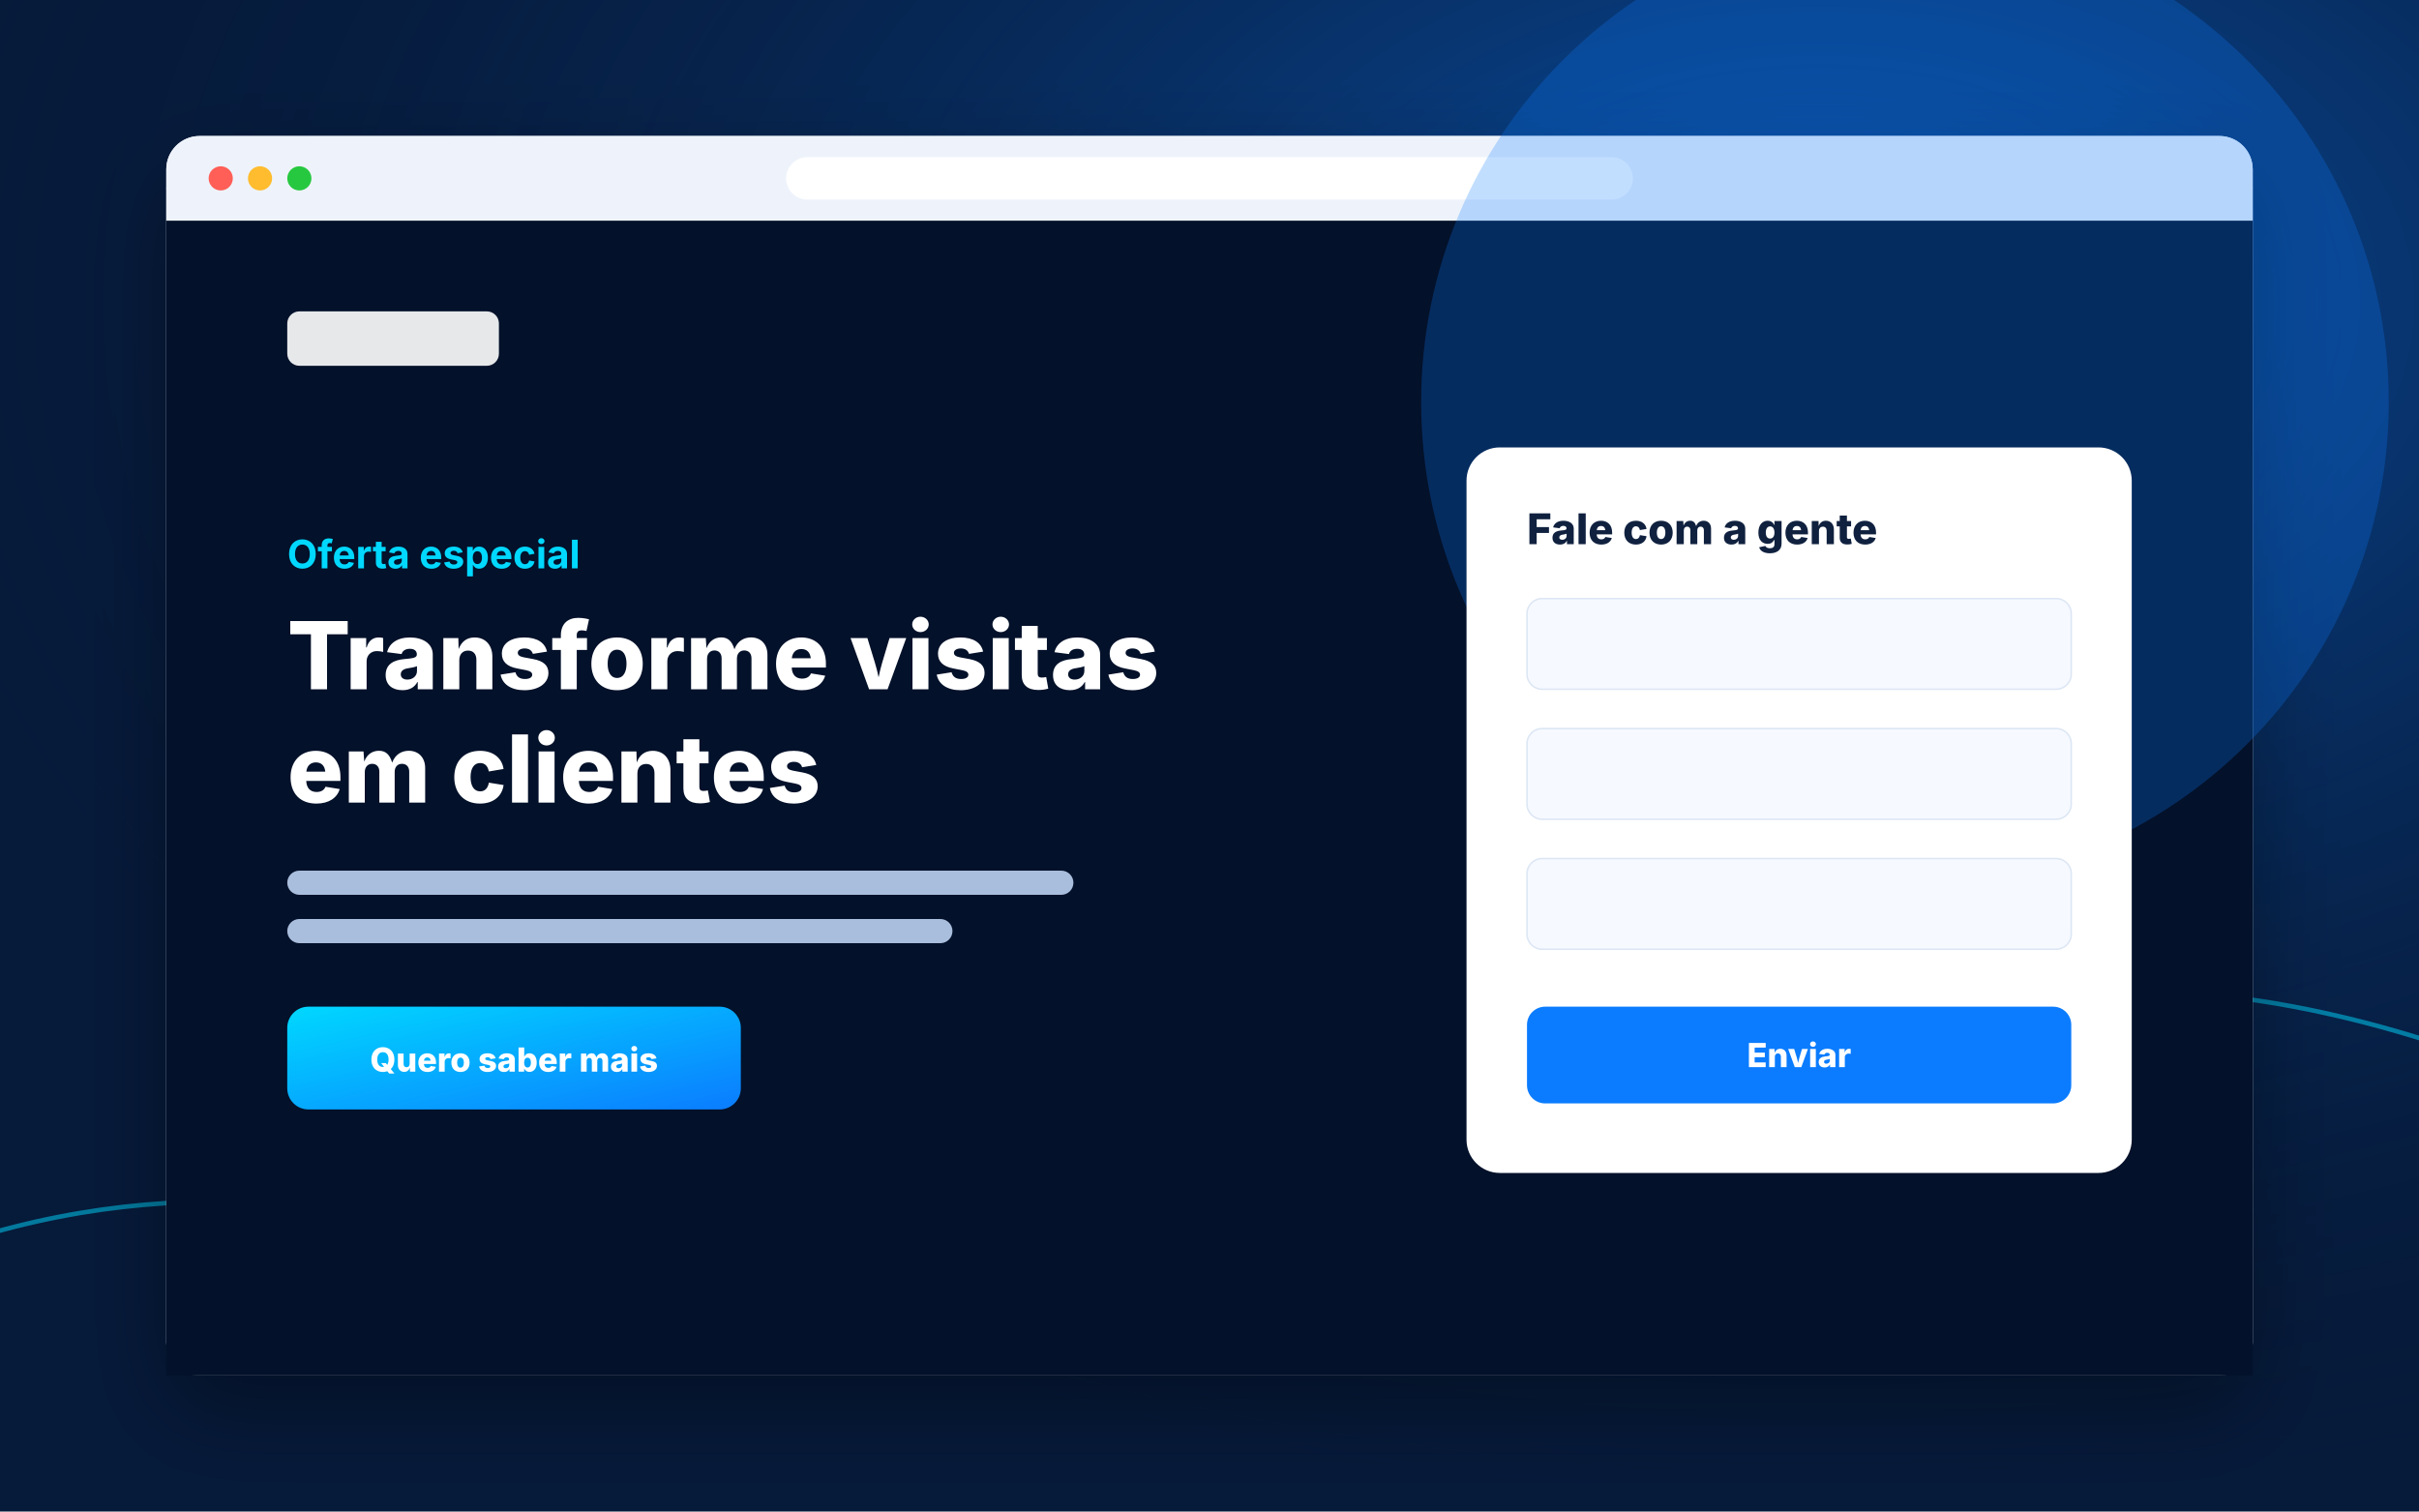
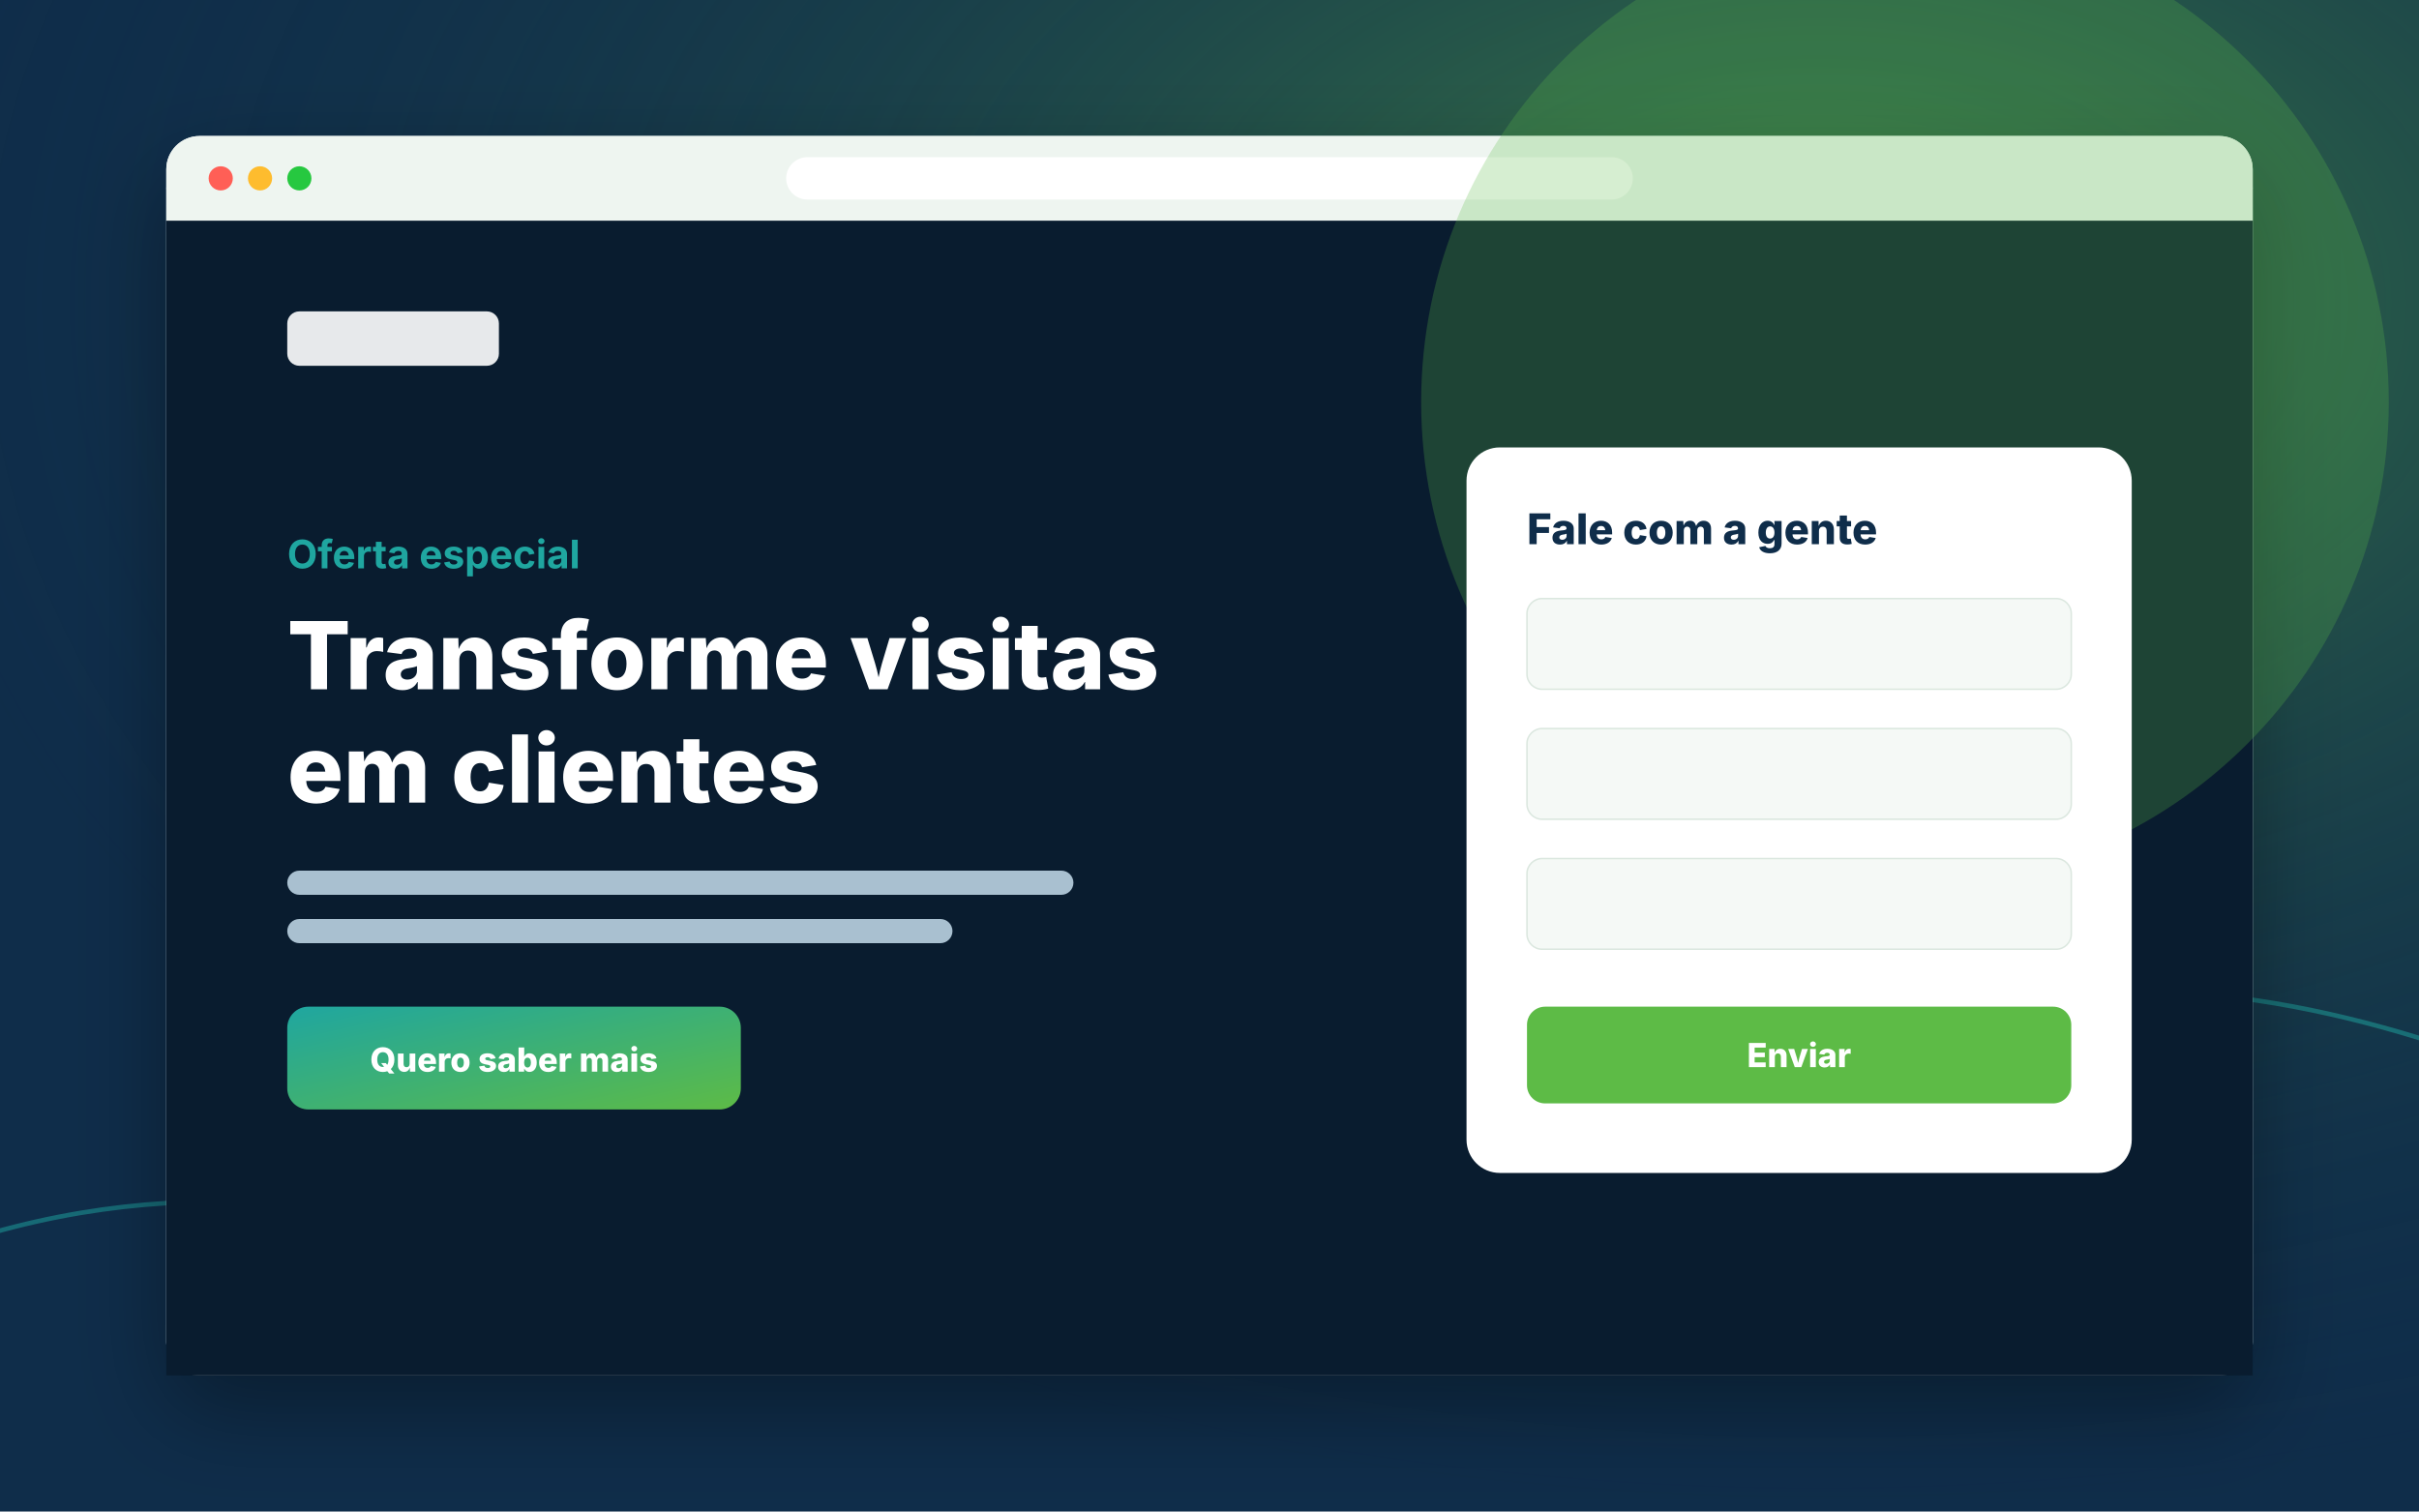
<svg xmlns="http://www.w3.org/2000/svg" width="1600" height="1000" viewBox="0 0 1600 1000" role="img" aria-label="Landing page de conversão">
  <defs>
    <radialGradient id="glow" cx="75%" cy="20%" r="80%">
-       <stop offset="0" stop-color="#0b7cff" stop-opacity=".55" />
-       <stop offset="1" stop-color="#061a3a" stop-opacity="0" />
+       <stop offset="0" stop-color="#5dbb46" stop-opacity=".55" />
+       <stop offset="1" stop-color="#0f2d4a" stop-opacity="0" />
    </radialGradient>
    <linearGradient id="grad" x1="0" x2="1" y1="0" y2="1">
-       <stop offset="0" stop-color="#00d8ff" />
-       <stop offset="1" stop-color="#0b7cff" />
+       <stop offset="0" stop-color="#1fa6a0" />
+       <stop offset="1" stop-color="#5dbb46" />
    </linearGradient>
    <linearGradient id="area" x1="0" x2="0" y1="0" y2="1">
-       <stop offset="0" stop-color="#0b7cff" stop-opacity=".35" />
-       <stop offset="1" stop-color="#0b7cff" stop-opacity="0" />
+       <stop offset="0" stop-color="#5dbb46" stop-opacity=".35" />
+       <stop offset="1" stop-color="#5dbb46" stop-opacity="0" />
    </linearGradient>
    <filter id="shadow" x="-10%" y="-10%" width="120%" height="130%">
      <feDropShadow dx="0" dy="24" stdDeviation="30" flood-color="#000" flood-opacity=".35" />
    </filter>
  </defs>
-   <rect width="1600" height="1000" fill="#061a3a" />
+   <rect width="1600" height="1000" fill="#0f2d4a" />
  <rect width="1600" height="1000" fill="url(#glow)" />
-   <path d="M-20 820 C 300 720, 520 960, 860 820 S 1360 600, 1640 700" stroke="#00d8ff" stroke-opacity=".5" stroke-width="3" fill="none" />
+   <path d="M-20 820 C 300 720, 520 960, 860 820 S 1360 600, 1640 700" stroke="#1fa6a0" stroke-opacity=".5" stroke-width="3" fill="none" />
  <g filter="url(#shadow)">
    <rect x="110" y="90" width="1380" height="820" rx="22" fill="#ffffff" />
-     <rect x="110" y="90" width="1380" height="56" rx="22" fill="#eef3fb" />
-     <rect x="110" y="124" width="1380" height="22" rx="0" fill="#eef3fb" />
+     <rect x="110" y="90" width="1380" height="56" rx="22" fill="#eef5f0" />
+     <rect x="110" y="124" width="1380" height="22" rx="0" fill="#eef5f0" />
    <circle cx="146" cy="118" r="8" fill="#ff5f57" />
    <circle cx="172" cy="118" r="8" fill="#febc2e" />
    <circle cx="198" cy="118" r="8" fill="#28c840" />
    <rect x="520" y="104" width="560" height="28" rx="14" fill="#ffffff" />
  </g>
  <g transform="translate(110 146)">
-     <rect x="0" y="0" width="1380" height="764" rx="0" fill="#03112a" />
-     <circle cx="1150" cy="120" r="320" fill="#0b7cff" opacity=".25" />
+     <rect x="0" y="0" width="1380" height="764" rx="0" fill="#091c2f" />
+     <circle cx="1150" cy="120" r="320" fill="#5dbb46" opacity=".25" />
    <rect x="80" y="60" width="140" height="36" rx="8" fill="#ffffff" opacity=".9" />
-     <text x="80" y="230" font-family="Inter, Arial, sans-serif" font-size="26" font-weight="700" fill="#00d8ff" text-anchor="start">Oferta especial</text>
+     <text x="80" y="230" font-family="Inter, Arial, sans-serif" font-size="26" font-weight="700" fill="#1fa6a0" text-anchor="start">Oferta especial</text>
    <text x="80" y="310" font-family="Inter, Arial, sans-serif" font-size="62" font-weight="800" fill="#ffffff" text-anchor="start">Transforme visitas</text>
    <text x="80" y="385" font-family="Inter, Arial, sans-serif" font-size="62" font-weight="800" fill="#ffffff" text-anchor="start">em clientes</text>
-     <rect x="80" y="430" width="520" height="16" rx="8" fill="#a9bddc" />
-     <rect x="80" y="462" width="440" height="16" rx="8" fill="#a9bddc" />
+     <rect x="80" y="430" width="520" height="16" rx="8" fill="#a9c0d0" />
+     <rect x="80" y="462" width="440" height="16" rx="8" fill="#a9c0d0" />
    <rect x="80" y="520" width="300" height="68" rx="14" fill="url(#grad)" />
    <text x="230" y="563" font-family="Inter, Arial, sans-serif" font-size="22" font-weight="800" fill="#ffffff" text-anchor="middle">Quero saber mais</text>
    <rect x="860" y="150" width="440" height="480" rx="22" fill="#ffffff" />
-     <text x="900" y="214" font-family="Inter, Arial, sans-serif" font-size="28" font-weight="800" fill="#10213f" text-anchor="start">Fale com a gente</text>
-     <rect x="900" y="250" width="360" height="60" rx="10" fill="#f6f9ff" stroke="#dce6f4" />
-     <rect x="900" y="336" width="360" height="60" rx="10" fill="#f6f9ff" stroke="#dce6f4" />
-     <rect x="900" y="422" width="360" height="60" rx="10" fill="#f6f9ff" stroke="#dce6f4" />
-     <rect x="900" y="520" width="360" height="64" rx="12" fill="#0b7cff" />
+     <text x="900" y="214" font-family="Inter, Arial, sans-serif" font-size="28" font-weight="800" fill="#0f2d4a" text-anchor="start">Fale com a gente</text>
+     <rect x="900" y="250" width="360" height="60" rx="10" fill="#f5f9f6" stroke="#dbe7df" />
+     <rect x="900" y="336" width="360" height="60" rx="10" fill="#f5f9f6" stroke="#dbe7df" />
+     <rect x="900" y="422" width="360" height="60" rx="10" fill="#f5f9f6" stroke="#dbe7df" />
+     <rect x="900" y="520" width="360" height="64" rx="12" fill="#5dbb46" />
    <text x="1080" y="560" font-family="Inter, Arial, sans-serif" font-size="22" font-weight="800" fill="#ffffff" text-anchor="middle">Enviar</text>
  </g>
</svg>
